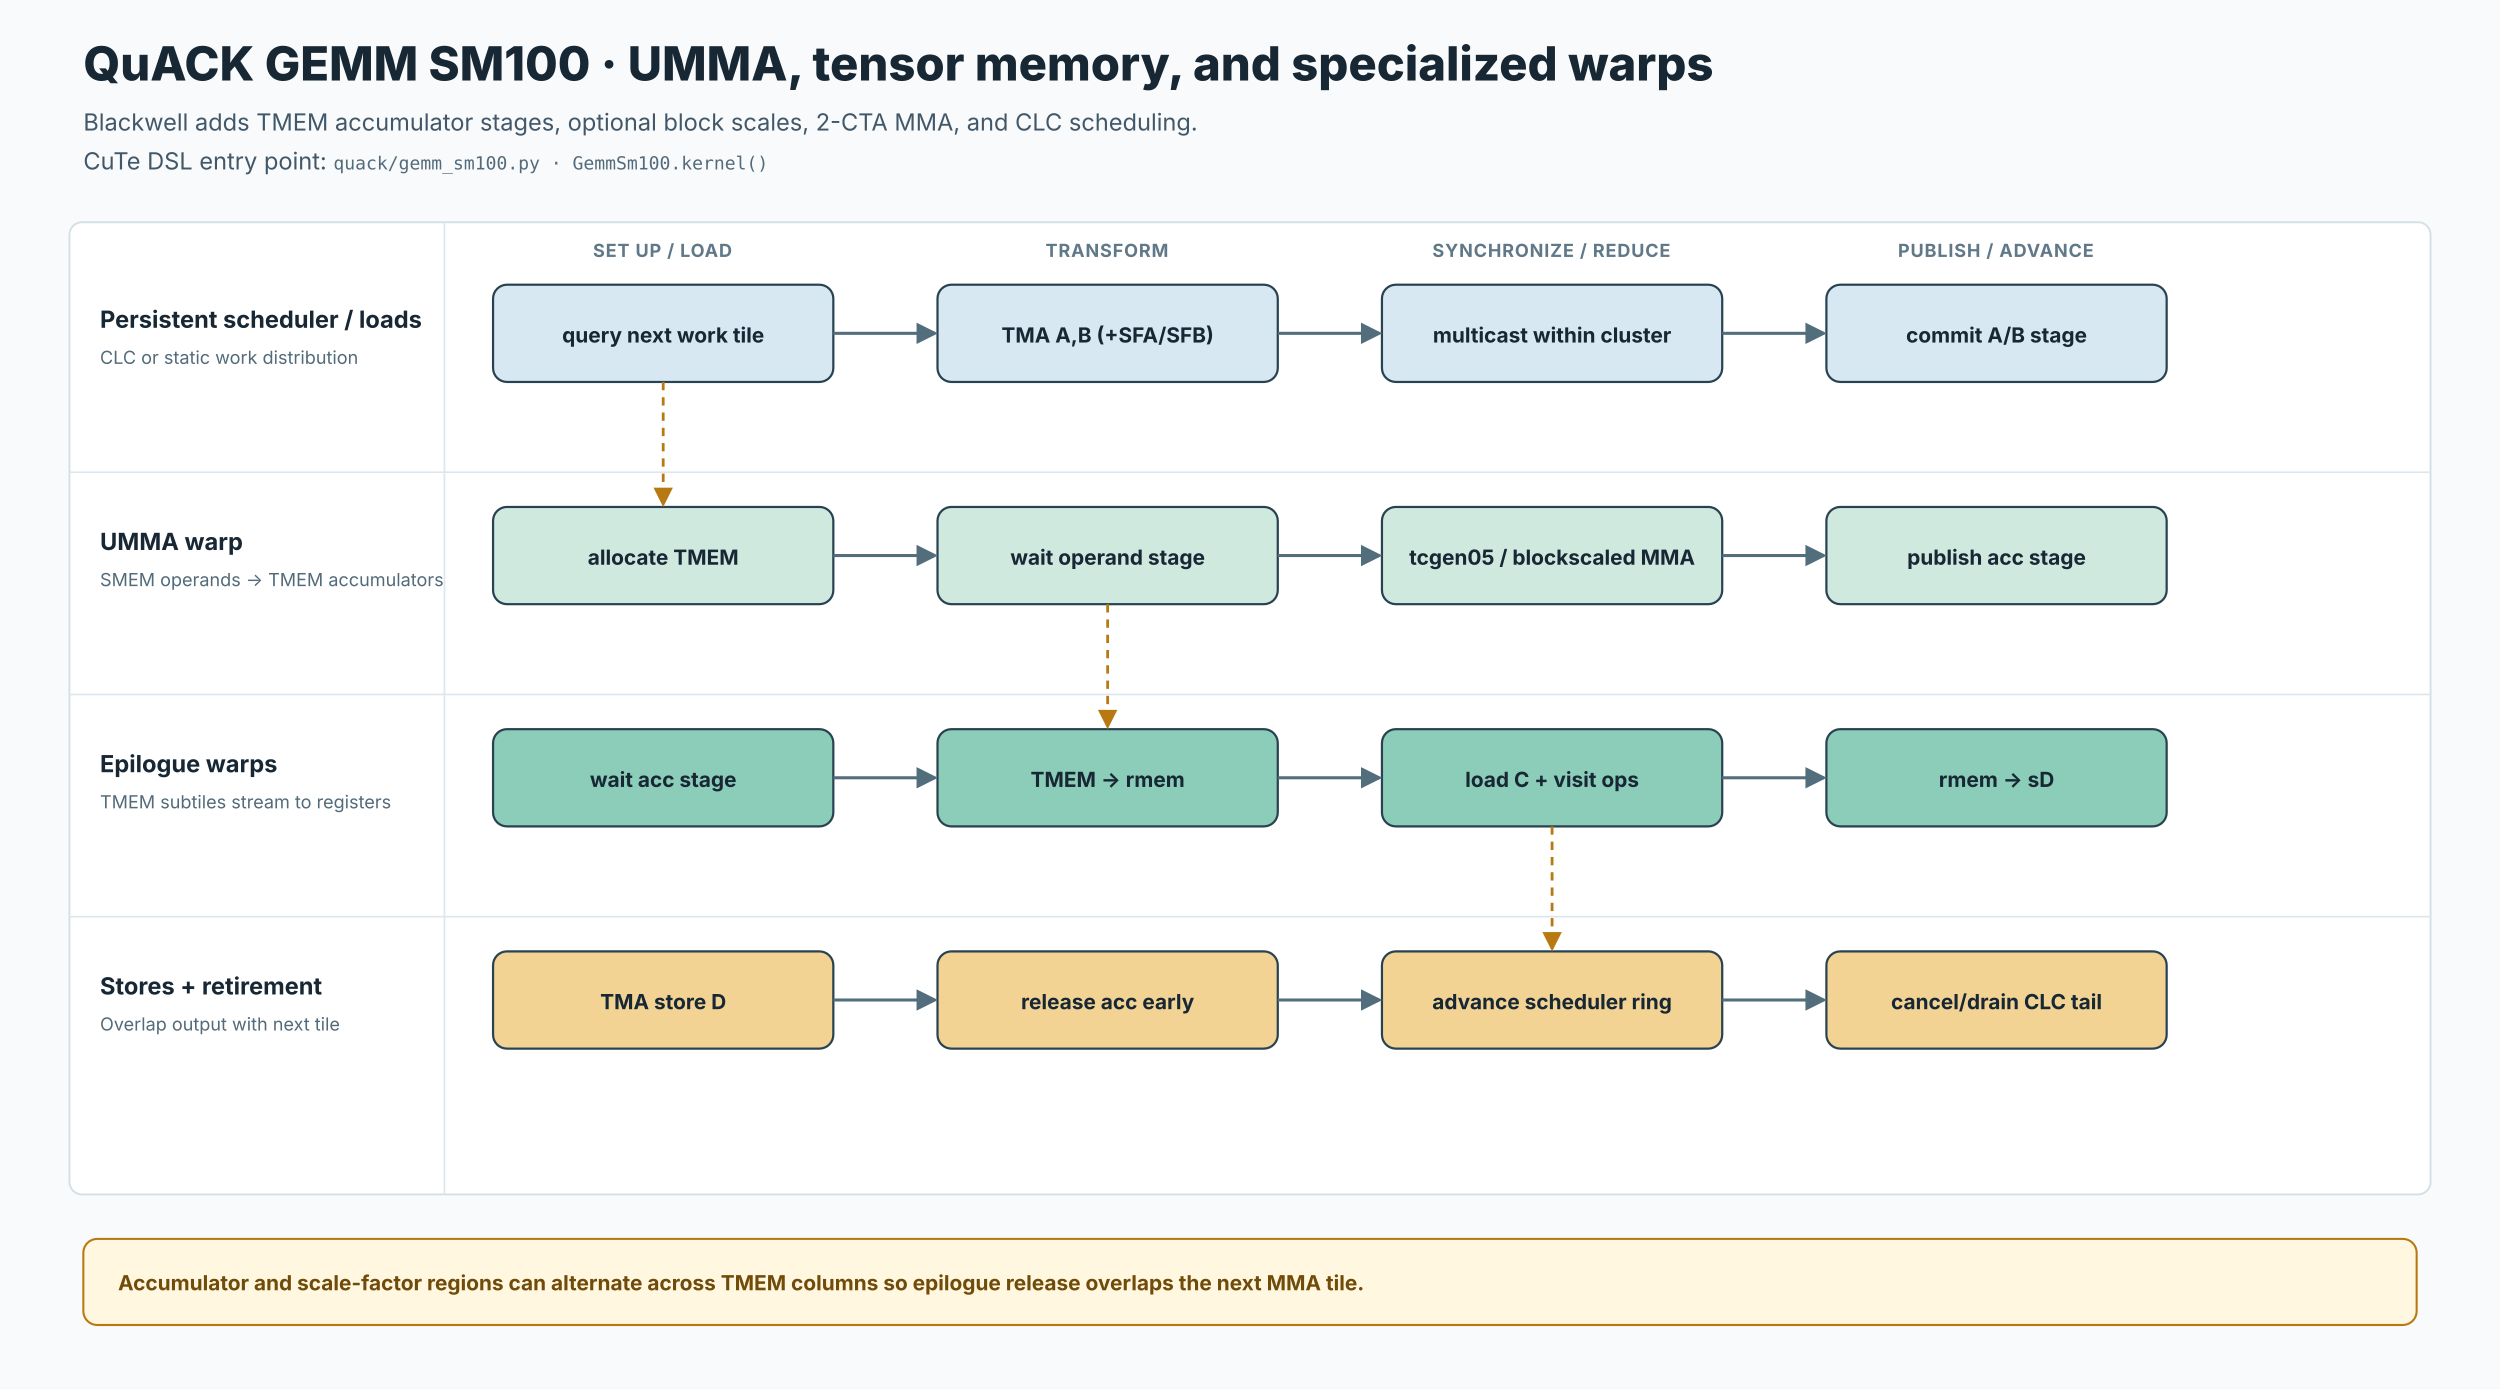
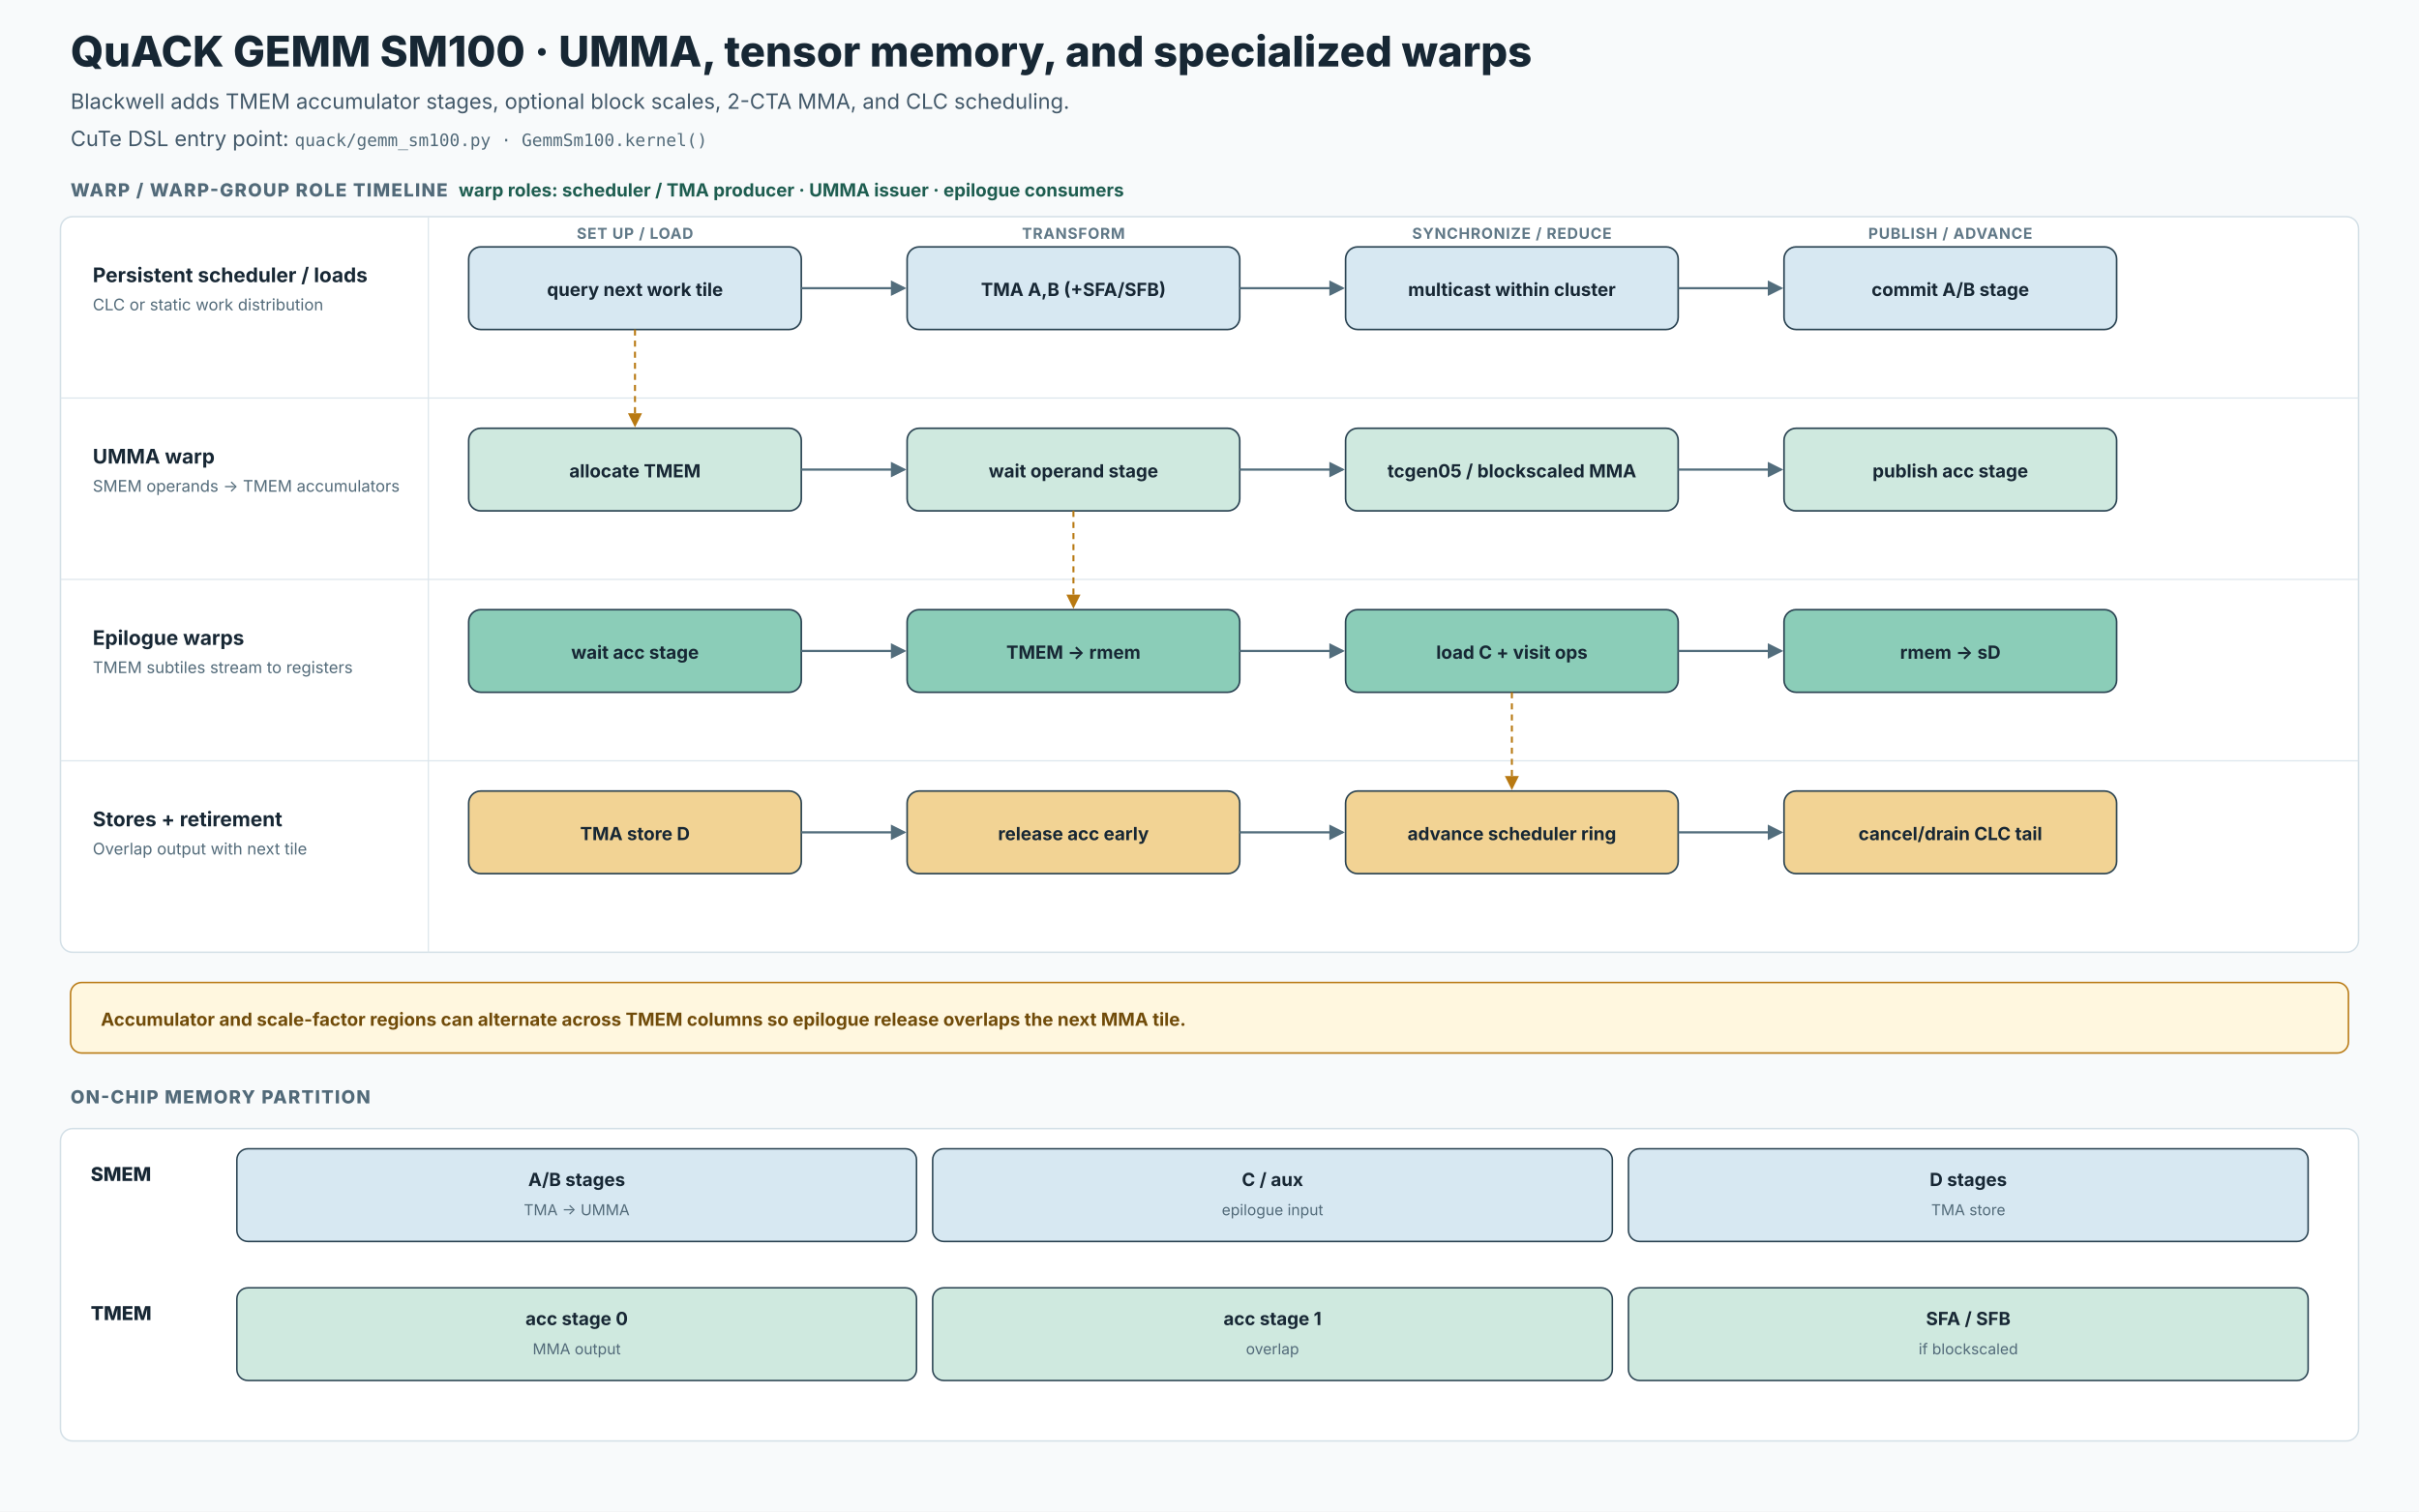
- <svg xmlns="http://www.w3.org/2000/svg" width="1800" height="1000" viewBox="0 0 1800 1000" role="img" aria-labelledby="title desc">
+ <svg xmlns="http://www.w3.org/2000/svg" width="2400" height="1500" viewBox="0 0 2400 1500" role="img" aria-labelledby="title desc">
  <defs>
    <style>
      text { font-family: Inter, ui-sans-serif, system-ui, -apple-system, BlinkMacSystemFont, "Segoe UI", sans-serif; fill: #172734; }
-       .title { font-size: 34px; font-weight: 760; } .subtitle { font-size: 17px; fill: #425869; }
-       .lane { font-size: 17px; font-weight: 730; } .lane-note { font-size: 13px; fill: #526a79; }
-       .phase { font-size: 13px; font-weight: 700; fill: #607887; text-anchor: middle; letter-spacing: .6px; }
-       .box { font-size: 15px; font-weight: 700; text-anchor: middle; dominant-baseline: middle; }
-       .mini { font-size: 12px; font-weight: 650; fill: #425869; text-anchor: middle; dominant-baseline: middle; }
+       .title { font-size: 42px; font-weight: 760; } .subtitle { font-size: 21px; fill: #425869; }
+       .panel-title { font-size: 18px; font-weight: 780; fill: #526a79; letter-spacing: 1.2px; }
+       .lane { font-size: 20px; font-weight: 730; } .lane-note { font-size: 16px; fill: #526a79; }
+       .phase { font-size: 15px; font-weight: 700; fill: #607887; text-anchor: middle; letter-spacing: .7px; }
+       .box { font-size: 18px; font-weight: 700; text-anchor: middle; dominant-baseline: middle; }
+       .mini { font-size: 15px; font-weight: 650; fill: #425869; text-anchor: middle; dominant-baseline: middle; }
      .node { stroke: #294251; stroke-width: 1.6; } .grid { stroke: #dce6ec; stroke-width: 1.2; }
      .arrow { fill: none; stroke: #526d7c; stroke-width: 2.2; marker-end: url(#arrow); }
      .dep { fill: none; stroke: #b87912; stroke-width: 2; stroke-dasharray: 6 5; marker-end: url(#gold); }
-       .note { font-size: 15px; font-weight: 650; fill: #704b09; } .source { font-family: ui-monospace, SFMono-Regular, Menlo, Consolas, monospace; font-size: 13px; fill: #526a79; }
+       .note { font-size: 18px; font-weight: 650; fill: #704b09; } .source { font-family: ui-monospace, SFMono-Regular, Menlo, Consolas, monospace; font-size: 17px; fill: #526a79; }
+       .role-summary { font-size: 18px; font-weight: 680; fill: #1e5d50; }
+       .memory-label { font-size: 19px; font-weight: 760; } .mem-node { stroke: #294251; stroke-width: 1.5; }
+       .mem-name { font-size: 18px; font-weight: 740; text-anchor: middle; } .mem-note { font-size: 15px; fill: #526a79; text-anchor: middle; }
    </style>
    <marker id="arrow" viewBox="0 0 10 10" refX="8.5" refY="5" markerWidth="7" markerHeight="7" orient="auto">
      <path d="M0 0L10 5L0 10Z" fill="#526d7c" />
    </marker>
    <marker id="gold" viewBox="0 0 10 10" refX="8.5" refY="5" markerWidth="7" markerHeight="7" orient="auto">
      <path d="M0 0L10 5L0 10Z" fill="#b87912" />
    </marker>
  </defs>
-   <rect width="1800" height="1000" fill="#f8fafb" />
-   <text class="title" x="60" y="58">QuACK GEMM SM100 · UMMA, tensor memory, and specialized warps</text>
-   <text class="subtitle" x="60" y="94">Blackwell adds TMEM accumulator stages, optional block scales, 2-CTA MMA, and CLC scheduling.</text>
-   <text class="subtitle" x="60" y="122">CuTe DSL entry point: <tspan class="source">quack/gemm_sm100.py · GemmSm100.kernel()</tspan>
+   <rect width="2400" height="1500" fill="#f8fafb" />
+   <text class="title" x="70" y="66">QuACK GEMM SM100 · UMMA, tensor memory, and specialized warps</text>
+   <text class="subtitle" x="70" y="108">Blackwell adds TMEM accumulator stages, optional block scales, 2-CTA MMA, and CLC scheduling.</text>
+   <text class="subtitle" x="70" y="145">CuTe DSL entry point: <tspan class="source">quack/gemm_sm100.py · GemmSm100.kernel()</tspan>
  </text>
-   <rect x="50" y="160" width="1700" height="700" rx="9" fill="#fff" stroke="#d4e0e7" stroke-width="1.4" />
-   <line class="grid" x1="320" y1="160" x2="320" y2="860" />
-   <line class="grid" x1="50" y1="340" x2="1750" y2="340" />
-   <line class="grid" x1="50" y1="500" x2="1750" y2="500" />
-   <line class="grid" x1="50" y1="660" x2="1750" y2="660" />
-   <text class="phase" x="477" y="185">SET UP / LOAD</text>
-   <text class="phase" x="797" y="185">TRANSFORM</text>
-   <text class="phase" x="1117" y="185">SYNCHRONIZE / REDUCE</text>
-   <text class="phase" x="1437" y="185">PUBLISH / ADVANCE</text>
-   <text class="lane" x="72" y="236">Persistent scheduler / loads</text>
-   <text class="lane-note" x="72" y="262">CLC or static work distribution</text>
-   <rect class="node" x="355" y="205" width="245" height="70" rx="10" fill="#d7e8f2" />
-   <text class="box" x="477.5" y="241">query next work tile</text>
-   <rect class="node" x="675" y="205" width="245" height="70" rx="10" fill="#d7e8f2" />
-   <text class="box" x="797.5" y="241">TMA A,B (+SFA/SFB)</text>
-   <path class="arrow" d="M600 240 H673" />
-   <rect class="node" x="995" y="205" width="245" height="70" rx="10" fill="#d7e8f2" />
-   <text class="box" x="1117.5" y="241">multicast within cluster</text>
-   <path class="arrow" d="M920 240 H993" />
-   <rect class="node" x="1315" y="205" width="245" height="70" rx="10" fill="#d7e8f2" />
-   <text class="box" x="1437.5" y="241">commit A/B stage</text>
-   <path class="arrow" d="M1240 240 H1313" />
-   <text class="lane" x="72" y="396">UMMA warp</text>
-   <text class="lane-note" x="72" y="422">SMEM operands → TMEM accumulators</text>
-   <rect class="node" x="355" y="365" width="245" height="70" rx="10" fill="#cfe9df" />
-   <text class="box" x="477.5" y="401">allocate TMEM</text>
-   <rect class="node" x="675" y="365" width="245" height="70" rx="10" fill="#cfe9df" />
-   <text class="box" x="797.5" y="401">wait operand stage</text>
-   <path class="arrow" d="M600 400 H673" />
-   <rect class="node" x="995" y="365" width="245" height="70" rx="10" fill="#cfe9df" />
-   <text class="box" x="1117.5" y="401">tcgen05 / blockscaled MMA</text>
-   <path class="arrow" d="M920 400 H993" />
-   <rect class="node" x="1315" y="365" width="245" height="70" rx="10" fill="#cfe9df" />
-   <text class="box" x="1437.5" y="401">publish acc stage</text>
-   <path class="arrow" d="M1240 400 H1313" />
-   <text class="lane" x="72" y="556">Epilogue warps</text>
-   <text class="lane-note" x="72" y="582">TMEM subtiles stream to registers</text>
-   <rect class="node" x="355" y="525" width="245" height="70" rx="10" fill="#8bcdb8" />
-   <text class="box" x="477.5" y="561">wait acc stage</text>
-   <rect class="node" x="675" y="525" width="245" height="70" rx="10" fill="#8bcdb8" />
-   <text class="box" x="797.5" y="561">TMEM → rmem</text>
-   <path class="arrow" d="M600 560 H673" />
-   <rect class="node" x="995" y="525" width="245" height="70" rx="10" fill="#8bcdb8" />
-   <text class="box" x="1117.5" y="561">load C + visit ops</text>
-   <path class="arrow" d="M920 560 H993" />
-   <rect class="node" x="1315" y="525" width="245" height="70" rx="10" fill="#8bcdb8" />
-   <text class="box" x="1437.5" y="561">rmem → sD</text>
-   <path class="arrow" d="M1240 560 H1313" />
-   <text class="lane" x="72" y="716">Stores + retirement</text>
-   <text class="lane-note" x="72" y="742">Overlap output with next tile</text>
-   <rect class="node" x="355" y="685" width="245" height="70" rx="10" fill="#f2d394" />
-   <text class="box" x="477.5" y="721">TMA store D</text>
-   <rect class="node" x="675" y="685" width="245" height="70" rx="10" fill="#f2d394" />
-   <text class="box" x="797.5" y="721">release acc early</text>
-   <path class="arrow" d="M600 720 H673" />
-   <rect class="node" x="995" y="685" width="245" height="70" rx="10" fill="#f2d394" />
-   <text class="box" x="1117.5" y="721">advance scheduler ring</text>
-   <path class="arrow" d="M920 720 H993" />
-   <rect class="node" x="1315" y="685" width="245" height="70" rx="10" fill="#f2d394" />
-   <text class="box" x="1437.5" y="721">cancel/drain CLC tail</text>
-   <path class="arrow" d="M1240 720 H1313" />
-   <path class="dep" d="M477.5 275 V363" />
-   <path class="dep" d="M797.5 435 V523" />
-   <path class="dep" d="M1117.5 595 V683" />
-   <rect x="60" y="892" width="1680" height="62" rx="10" fill="#fff7df" stroke="#b87912" stroke-width="1.5" />
-   <text class="note" x="85" y="929">Accumulator and scale-factor regions can alternate across TMEM columns so epilogue release overlaps the next MMA tile.</text>
+   <text class="panel-title" x="70" y="195">WARP / WARP-GROUP ROLE TIMELINE</text>
+   <text class="role-summary" x="455" y="195">warp roles: scheduler / TMA producer · UMMA issuer · epilogue consumers</text>
+   <rect x="60" y="215" width="2280" height="730" rx="12" fill="#fff" stroke="#d4e0e7" stroke-width="1.5" />
+   <line class="grid" x1="425" y1="215" x2="425" y2="945" />
+   <line class="grid" x1="60" y1="395" x2="2340" y2="395" />
+   <line class="grid" x1="60" y1="575" x2="2340" y2="575" />
+   <line class="grid" x1="60" y1="755" x2="2340" y2="755" />
+   <text class="phase" x="630" y="237">SET UP / LOAD</text>
+   <text class="phase" x="1065" y="237">TRANSFORM</text>
+   <text class="phase" x="1500" y="237">SYNCHRONIZE / REDUCE</text>
+   <text class="phase" x="1935" y="237">PUBLISH / ADVANCE</text>
+   <text class="lane" x="92" y="280">Persistent scheduler / loads</text>
+   <text class="lane-note" x="92" y="308">CLC or static work distribution</text>
+   <rect class="node" x="465" y="245" width="330" height="82" rx="12" fill="#d7e8f2" />
+   <text class="box" x="630" y="287">query next work tile</text>
+   <rect class="node" x="900" y="245" width="330" height="82" rx="12" fill="#d7e8f2" />
+   <text class="box" x="1065" y="287">TMA A,B (+SFA/SFB)</text>
+   <path class="arrow" d="M795 286 H897" />
+   <rect class="node" x="1335" y="245" width="330" height="82" rx="12" fill="#d7e8f2" />
+   <text class="box" x="1500" y="287">multicast within cluster</text>
+   <path class="arrow" d="M1230 286 H1332" />
+   <rect class="node" x="1770" y="245" width="330" height="82" rx="12" fill="#d7e8f2" />
+   <text class="box" x="1935" y="287">commit A/B stage</text>
+   <path class="arrow" d="M1665 286 H1767" />
+   <text class="lane" x="92" y="460">UMMA warp</text>
+   <text class="lane-note" x="92" y="488">SMEM operands → TMEM accumulators</text>
+   <rect class="node" x="465" y="425" width="330" height="82" rx="12" fill="#cfe9df" />
+   <text class="box" x="630" y="467">allocate TMEM</text>
+   <rect class="node" x="900" y="425" width="330" height="82" rx="12" fill="#cfe9df" />
+   <text class="box" x="1065" y="467">wait operand stage</text>
+   <path class="arrow" d="M795 466 H897" />
+   <rect class="node" x="1335" y="425" width="330" height="82" rx="12" fill="#cfe9df" />
+   <text class="box" x="1500" y="467">tcgen05 / blockscaled MMA</text>
+   <path class="arrow" d="M1230 466 H1332" />
+   <rect class="node" x="1770" y="425" width="330" height="82" rx="12" fill="#cfe9df" />
+   <text class="box" x="1935" y="467">publish acc stage</text>
+   <path class="arrow" d="M1665 466 H1767" />
+   <text class="lane" x="92" y="640">Epilogue warps</text>
+   <text class="lane-note" x="92" y="668">TMEM subtiles stream to registers</text>
+   <rect class="node" x="465" y="605" width="330" height="82" rx="12" fill="#8bcdb8" />
+   <text class="box" x="630" y="647">wait acc stage</text>
+   <rect class="node" x="900" y="605" width="330" height="82" rx="12" fill="#8bcdb8" />
+   <text class="box" x="1065" y="647">TMEM → rmem</text>
+   <path class="arrow" d="M795 646 H897" />
+   <rect class="node" x="1335" y="605" width="330" height="82" rx="12" fill="#8bcdb8" />
+   <text class="box" x="1500" y="647">load C + visit ops</text>
+   <path class="arrow" d="M1230 646 H1332" />
+   <rect class="node" x="1770" y="605" width="330" height="82" rx="12" fill="#8bcdb8" />
+   <text class="box" x="1935" y="647">rmem → sD</text>
+   <path class="arrow" d="M1665 646 H1767" />
+   <text class="lane" x="92" y="820">Stores + retirement</text>
+   <text class="lane-note" x="92" y="848">Overlap output with next tile</text>
+   <rect class="node" x="465" y="785" width="330" height="82" rx="12" fill="#f2d394" />
+   <text class="box" x="630" y="827">TMA store D</text>
+   <rect class="node" x="900" y="785" width="330" height="82" rx="12" fill="#f2d394" />
+   <text class="box" x="1065" y="827">release acc early</text>
+   <path class="arrow" d="M795 826 H897" />
+   <rect class="node" x="1335" y="785" width="330" height="82" rx="12" fill="#f2d394" />
+   <text class="box" x="1500" y="827">advance scheduler ring</text>
+   <path class="arrow" d="M1230 826 H1332" />
+   <rect class="node" x="1770" y="785" width="330" height="82" rx="12" fill="#f2d394" />
+   <text class="box" x="1935" y="827">cancel/drain CLC tail</text>
+   <path class="arrow" d="M1665 826 H1767" />
+   <path class="dep" d="M630 327 V422" />
+   <path class="dep" d="M1065 507 V602" />
+   <path class="dep" d="M1500 687 V782" />
+   <rect x="70" y="975" width="2260" height="70" rx="11" fill="#fff7df" stroke="#b87912" stroke-width="1.5" />
+   <text class="note" x="100" y="1018">Accumulator and scale-factor regions can alternate across TMEM columns so epilogue release overlaps the next MMA tile.</text>
+   <text class="panel-title" x="70" y="1095">ON-CHIP MEMORY PARTITION</text>
+   <rect x="60" y="1120" width="2280" height="310" rx="12" fill="#fff" stroke="#d4e0e7" stroke-width="1.5" />
+   <text class="memory-label" x="90" y="1172">SMEM</text>
+   <rect class="mem-node" x="235.0" y="1140" width="674.333" height="92" rx="11" fill="#d7e8f2" />
+   <text class="mem-name" x="572.167" y="1177">A/B stages</text>
+   <text class="mem-note" x="572.167" y="1206">TMA → UMMA</text>
+   <rect class="mem-node" x="925.333" y="1140" width="674.333" height="92" rx="11" fill="#d7e8f2" />
+   <text class="mem-name" x="1262.5" y="1177">C / aux</text>
+   <text class="mem-note" x="1262.5" y="1206">epilogue input</text>
+   <rect class="mem-node" x="1615.667" y="1140" width="674.333" height="92" rx="11" fill="#d7e8f2" />
+   <text class="mem-name" x="1952.833" y="1177">D stages</text>
+   <text class="mem-note" x="1952.833" y="1206">TMA store</text>
+   <text class="memory-label" x="90" y="1310">TMEM</text>
+   <rect class="mem-node" x="235.0" y="1278" width="674.333" height="92" rx="11" fill="#cfe9df" />
+   <text class="mem-name" x="572.167" y="1315">acc stage 0</text>
+   <text class="mem-note" x="572.167" y="1344">MMA output</text>
+   <rect class="mem-node" x="925.333" y="1278" width="674.333" height="92" rx="11" fill="#cfe9df" />
+   <text class="mem-name" x="1262.5" y="1315">acc stage 1</text>
+   <text class="mem-note" x="1262.5" y="1344">overlap</text>
+   <rect class="mem-node" x="1615.667" y="1278" width="674.333" height="92" rx="11" fill="#cfe9df" />
+   <text class="mem-name" x="1952.833" y="1315">SFA / SFB</text>
+   <text class="mem-note" x="1952.833" y="1344">if blockscaled</text>
</svg>
